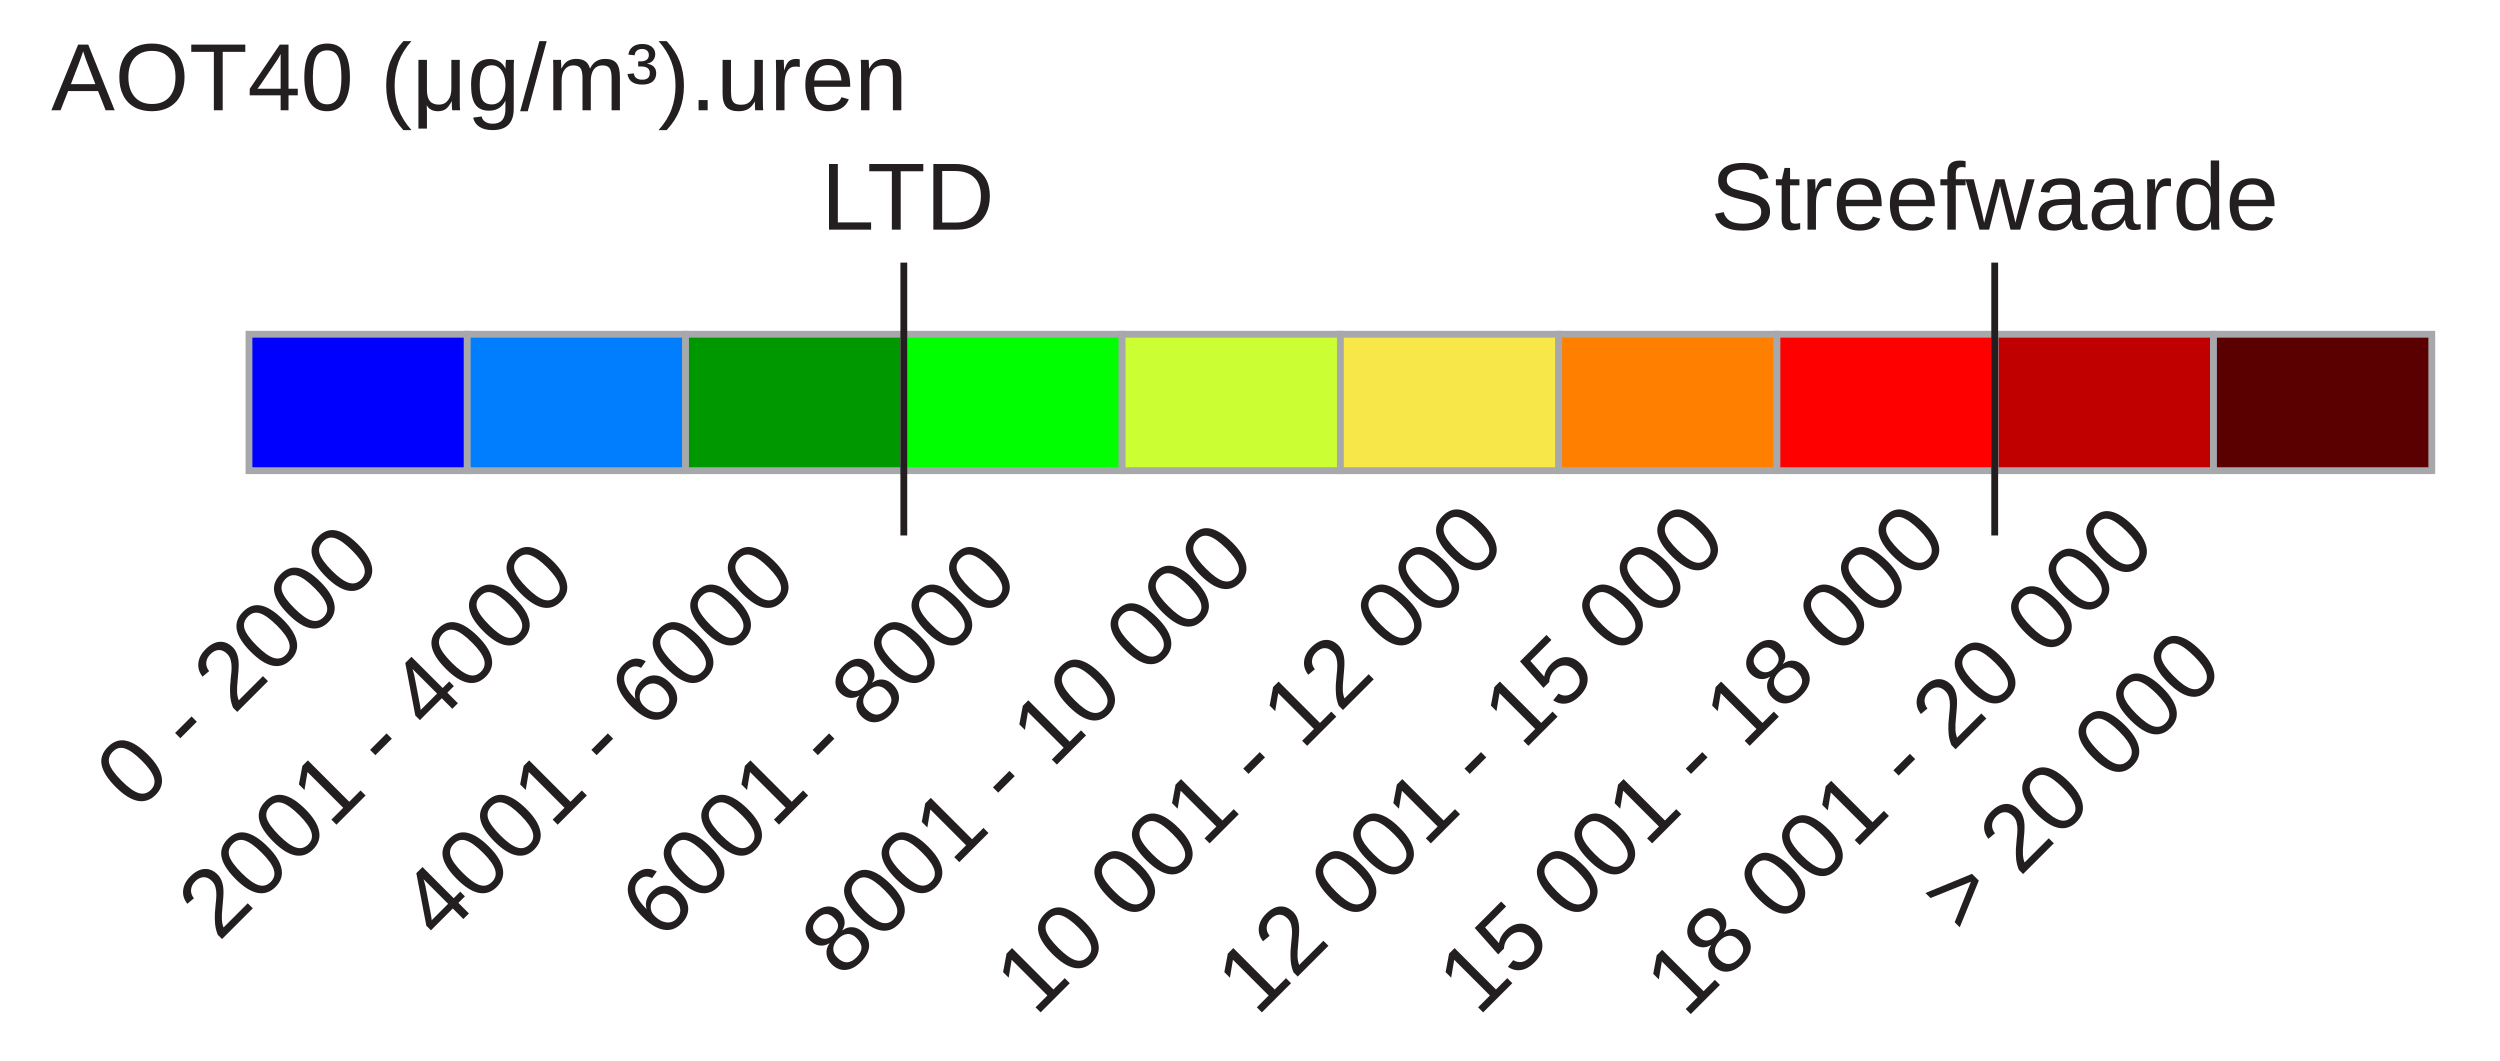
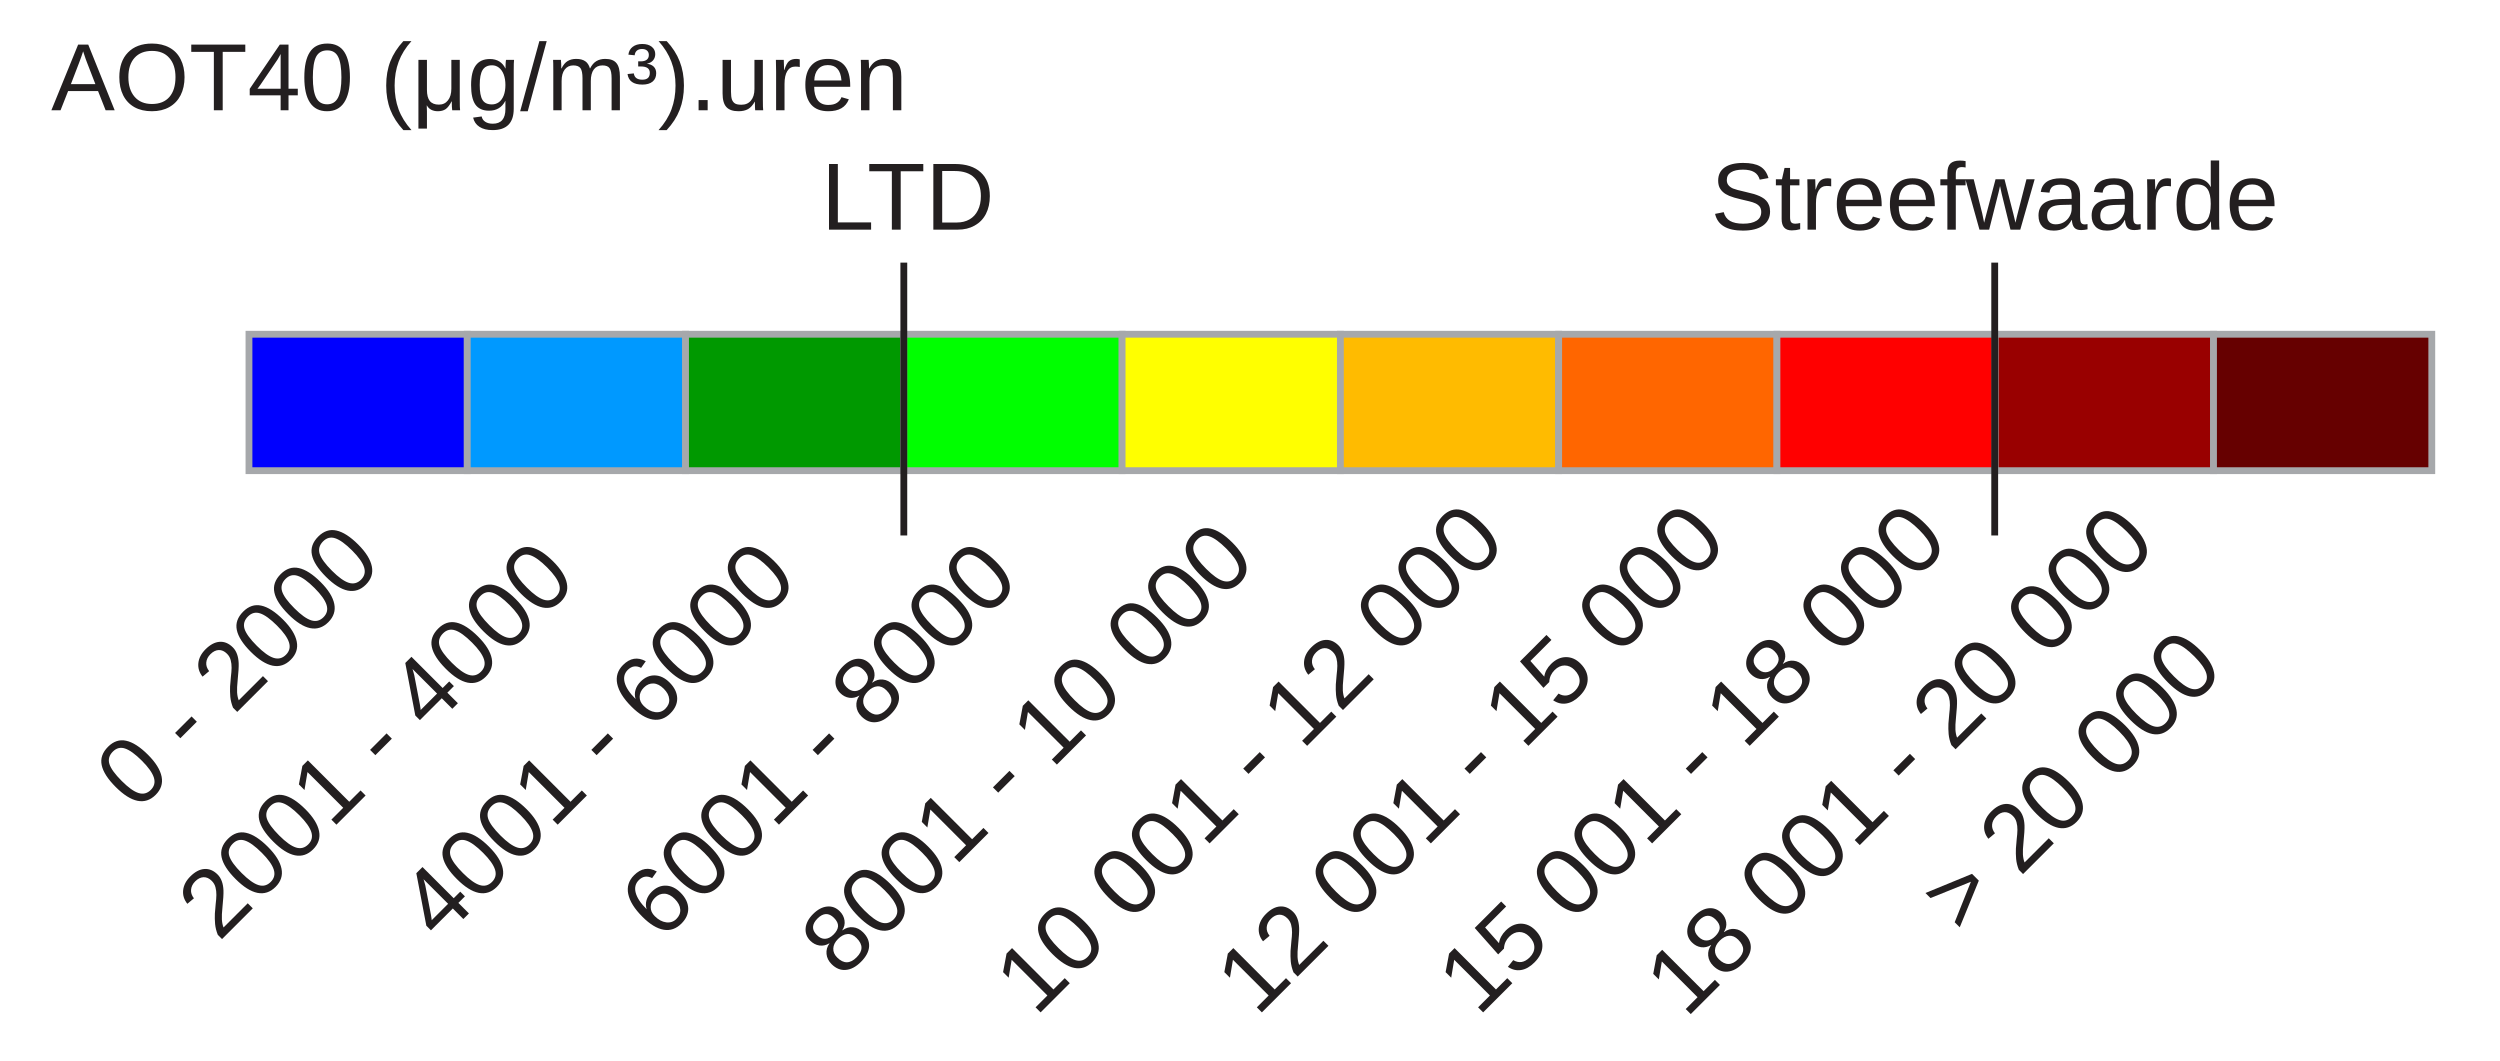
<svg xmlns="http://www.w3.org/2000/svg" version="1.1" id="Layer_1" x="0px" y="0px" width="366.5px" height="155.5px" viewBox="0 0 366.5 155.5" enable-background="new 0 0 366.5 155.5" xml:space="preserve">
  <rect x="36.5" y="49" fill="#0000FF" stroke="#A6A8AB" stroke-miterlimit="10" width="32" height="20" />
-   <rect x="68.5" y="49" fill="#007EFD" stroke="#A6A8AB" stroke-miterlimit="10" width="32" height="20" />
-   <rect x="100.5" y="49" fill="#009800" stroke="#A6A8AB" stroke-miterlimit="10" width="32" height="20" />
+   <rect x="68.5" y="49" fill="#0099FF" stroke="#A6A8AB" stroke-miterlimit="10" width="32" height="20" />
+   <rect x="100.5" y="49" fill="#009900" stroke="#A6A8AB" stroke-miterlimit="10" width="32" height="20" />
  <rect x="132.5" y="49" fill="#00FF00" stroke="#A6A8AB" stroke-miterlimit="10" width="32" height="20" />
-   <rect x="164.5" y="49" fill="#CCFF33" stroke="#A6A8AB" stroke-miterlimit="10" width="32" height="20" />
-   <rect x="196.5" y="49" fill="#F8E748" stroke="#A6A8AB" stroke-miterlimit="10" width="32" height="20" />
-   <rect x="228.5" y="49" fill="#FF8000" stroke="#A6A8AB" stroke-miterlimit="10" width="32" height="20" />
+   <rect x="164.5" y="49" fill="#FFFF00" stroke="#A6A8AB" stroke-miterlimit="10" width="32" height="20" />
+   <rect x="196.5" y="49" fill="#FFBB00" stroke="#A6A8AB" stroke-miterlimit="10" width="32" height="20" />
+   <rect x="228.5" y="49" fill="#FF6600" stroke="#A6A8AB" stroke-miterlimit="10" width="32" height="20" />
  <rect x="260.5" y="49" fill="#FF0000" stroke="#A6A8AB" stroke-miterlimit="10" width="32" height="20" />
-   <rect x="292.5" y="49" fill="#C00000" stroke="#A6A8AB" stroke-miterlimit="10" width="32" height="20" />
-   <rect x="324.5" y="49" fill="#5A0000" stroke="#A6A8AB" stroke-miterlimit="10" width="32" height="20" />
+   <rect x="292.5" y="49" fill="#990000" stroke="#A6A8AB" stroke-miterlimit="10" width="32" height="20" />
+   <rect x="324.5" y="49" fill="#660000" stroke="#A6A8AB" stroke-miterlimit="10" width="32" height="20" />
  <text transform="matrix(0.7071 -0.7071 0.7071 0.7071 19.9805 119.166)" fill="#231F20" font-family="Arial" font-size="14">0 - 2000</text>
  <text transform="matrix(1 0 0 1 7.5 16.1665)" fill="#231F20" font-family="Arial" font-size="14">AOT40 (μg/m³).uren</text>
  <text transform="matrix(1 0 0 1 250.79 33.6665)" fill="#231F20" font-family="Arial" font-size="14">Streefwaarde</text>
  <line fill="none" stroke="#231F20" stroke-miterlimit="10" x1="292.425" y1="38.5" x2="292.425" y2="78.5" />
  <text transform="matrix(1 0 0 1 439.6953 283.4648)" font-family="'MyriadPro-Regular'" font-size="12">³μ</text>
  <text transform="matrix(0.7071 -0.7071 0.7071 0.7071 32.0527 138.166)" fill="#231F20" font-family="Arial" font-size="14">2001 - 4000</text>
  <text transform="matrix(0.7071 -0.7071 0.7071 0.7071 64.4902 138.166)" fill="#231F20" font-family="Arial" font-size="14">4001 - 6000</text>
  <text transform="matrix(0.7071 -0.7071 0.7071 0.7071 96.9277 138.166)" fill="#231F20" font-family="Arial" font-size="14">6001 - 8000</text>
  <text transform="matrix(0.7071 -0.7071 0.7071 0.7071 123.3662 143.6602)" fill="#231F20" font-family="Arial" font-size="14">8001 - 10 000</text>
  <text transform="matrix(0.7071 -0.7071 0.7071 0.7071 151.8027 149.166)" fill="#231F20" font-family="Arial" font-size="14">10 001 - 12 000</text>
  <text transform="matrix(0.7071 -0.7071 0.7071 0.7071 184.2402 149.166)" fill="#231F20" font-family="Arial" font-size="14">12 001 - 15 000</text>
  <text transform="matrix(0.7071 -0.7071 0.7071 0.7071 216.6777 149.166)" fill="#231F20" font-family="Arial" font-size="14">15 001 - 18 000</text>
  <text transform="matrix(0.7071 -0.7071 0.7071 0.7071 247.1152 149.416)" fill="#231F20" font-family="Arial" font-size="14">18 001 - 20 000</text>
  <text transform="matrix(0.7071 -0.7071 0.7071 0.7071 287.5527 137.166)" fill="#231F20" font-family="Arial" font-size="14">&gt; 20 000</text>
  <line fill="none" stroke="#231F20" stroke-miterlimit="10" x1="132.5" y1="38.5" x2="132.5" y2="78.5" />
  <text transform="matrix(1 0 0 1 120.375 33.6665)" fill="#231F20" font-family="Arial" font-size="14">LTD</text>
</svg>
